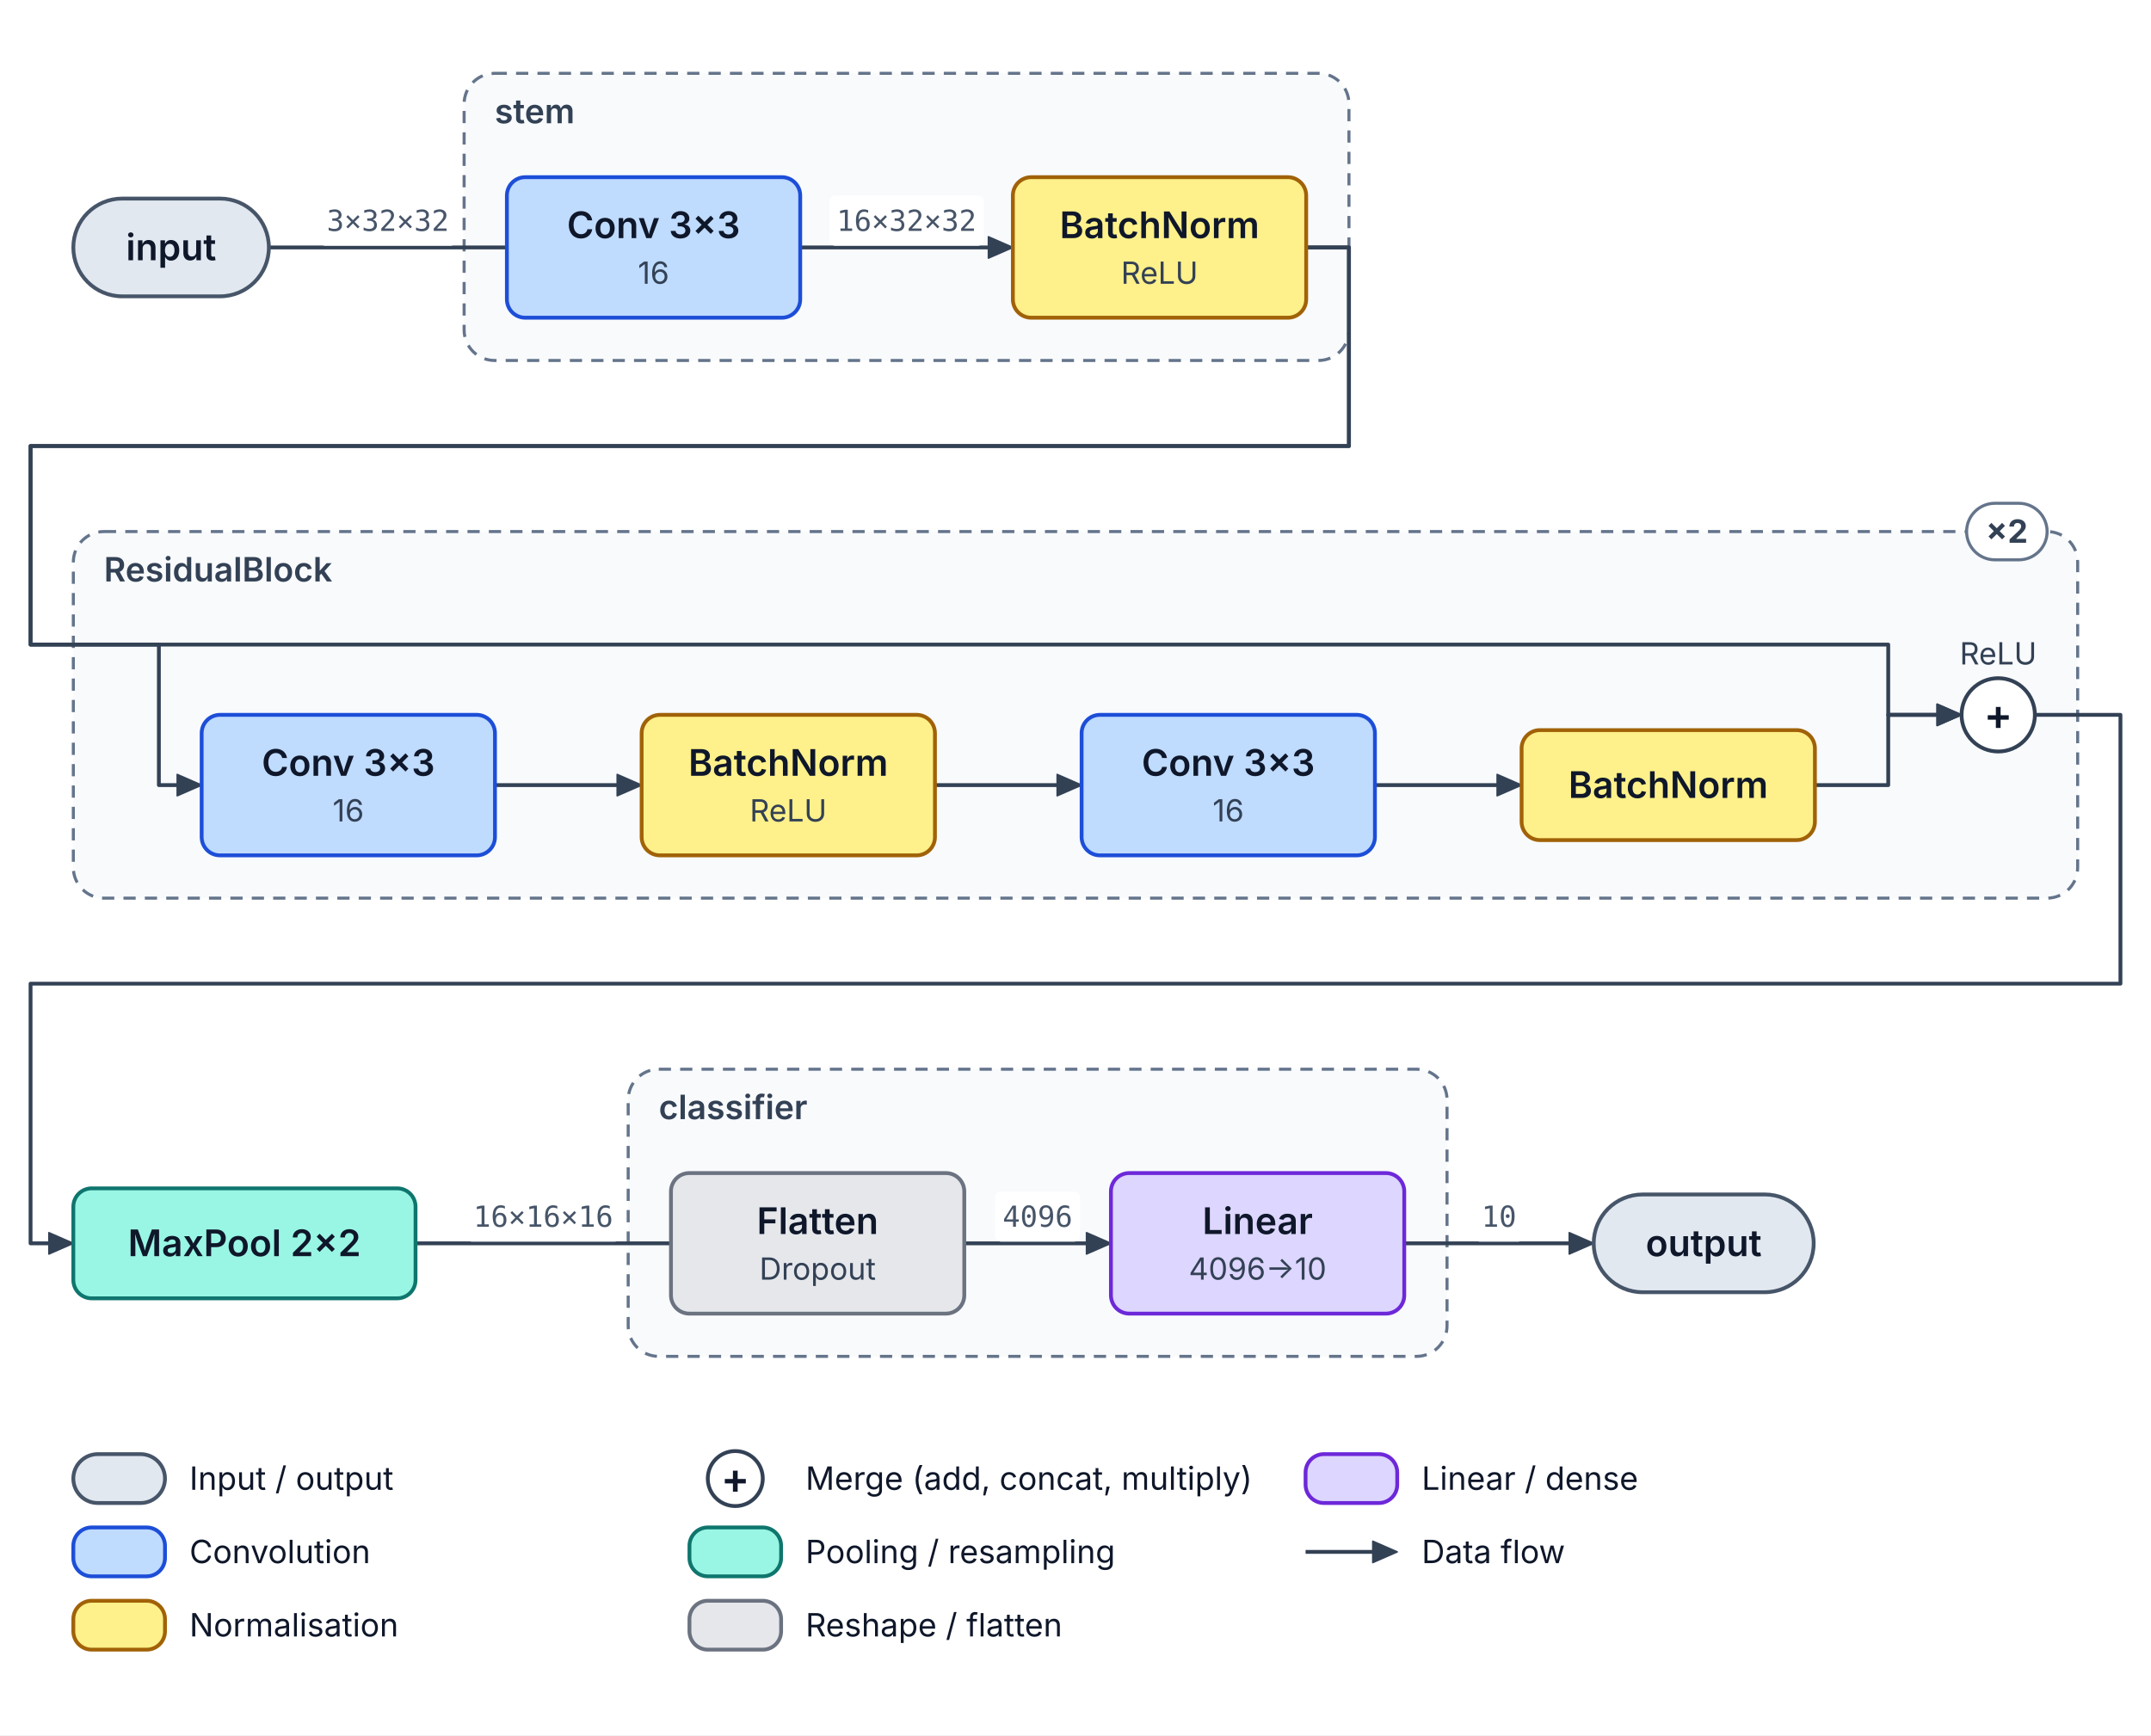
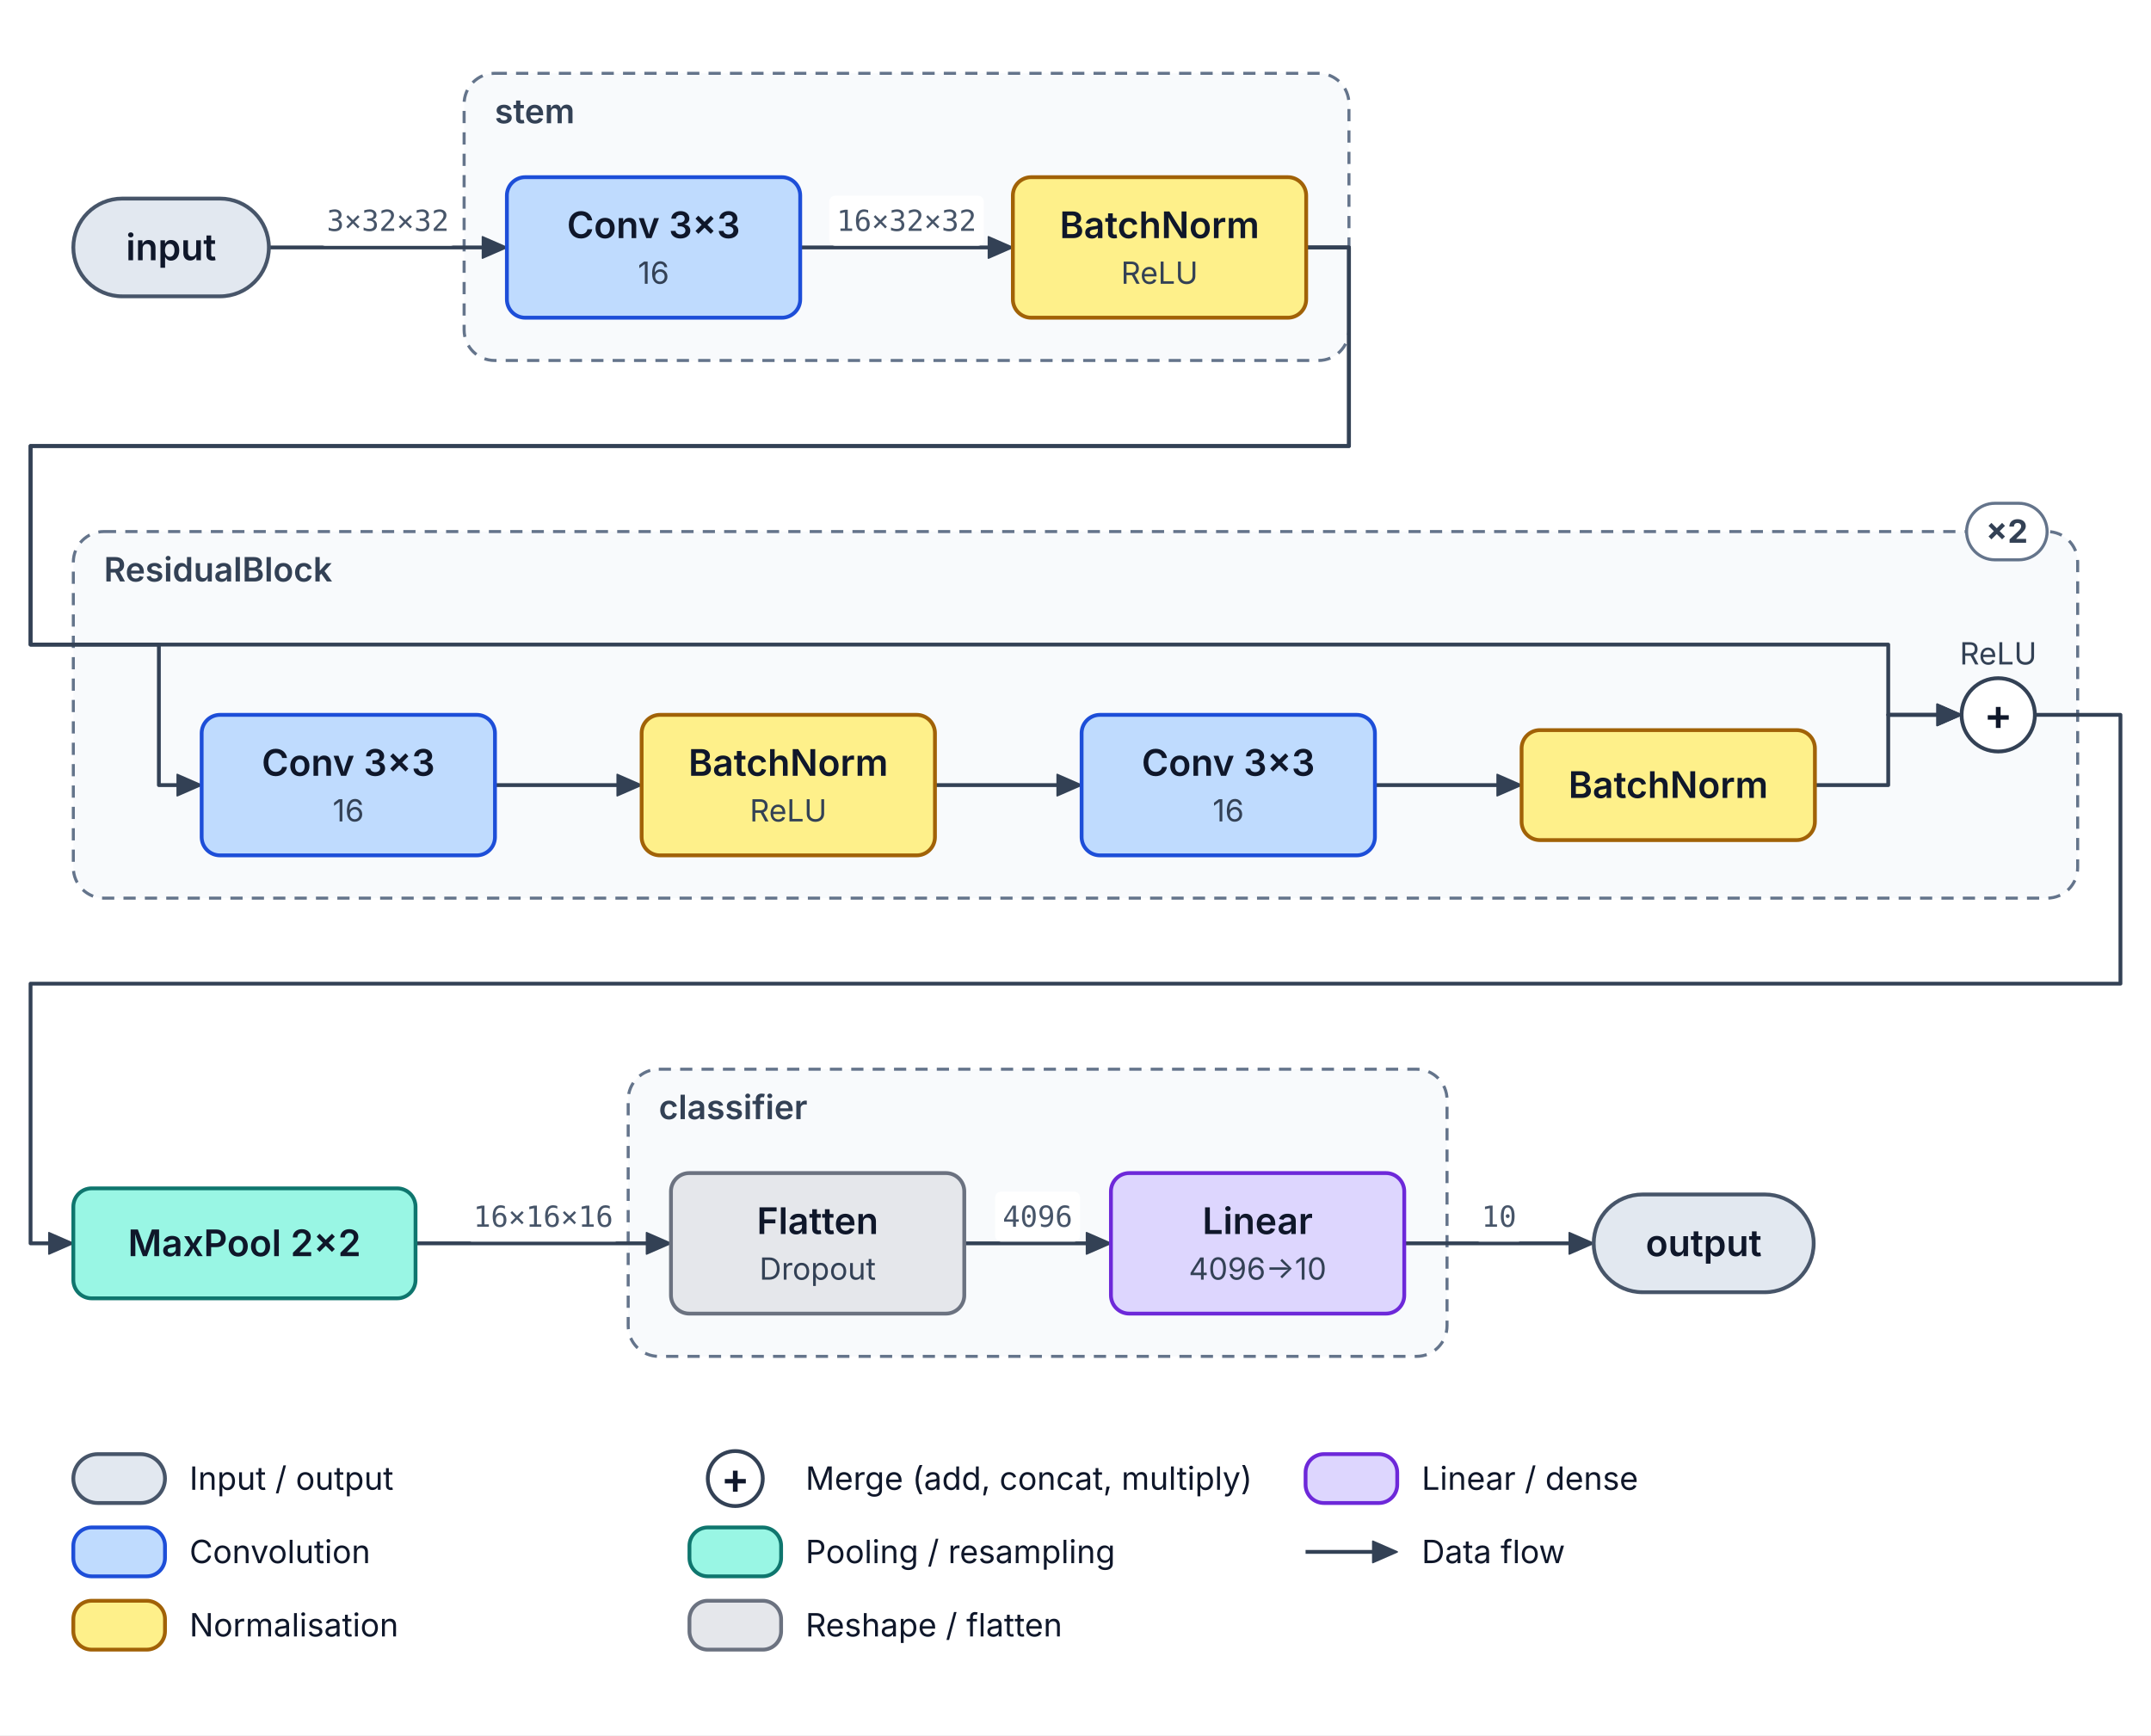
<svg xmlns="http://www.w3.org/2000/svg" width="704" height="568" viewBox="0 0 704 568" role="img">
  <rect x="0" y="0" width="704" height="568" fill="#ffffff" />
  <g class="tg-groups">
    <g class="tg-group" data-id="stem">
      <rect x="151.9" y="24" width="289.6" height="94" rx="10" fill="#f8fafc" stroke="#64748b" stroke-width="1" stroke-linejoin="round" stroke-dasharray="4 3" />
      <text x="161.9" y="40.35" font-family="'Inter', 'Helvetica Neue', 'Helvetica', 'Arial', 'DejaVu Sans', sans-serif" font-size="11" font-weight="600" fill="#334155">stem</text>
    </g>
    <g class="tg-group" data-id="blocks.0">
      <rect x="24" y="174" width="656" height="120" rx="10" fill="#f8fafc" stroke="#64748b" stroke-width="1" stroke-linejoin="round" stroke-dasharray="4 3" />
      <text x="34" y="190.35" font-family="'Inter', 'Helvetica Neue', 'Helvetica', 'Arial', 'DejaVu Sans', sans-serif" font-size="11" font-weight="600" fill="#334155">ResidualBlock</text>
      <rect x="643.65" y="164.75" width="26.35" height="18.5" rx="9.25" fill="#ffffff" stroke="#64748b" stroke-width="1" stroke-linejoin="round" />
      <text x="656.82" y="177.68" font-family="'Inter', 'Helvetica Neue', 'Helvetica', 'Arial', 'DejaVu Sans', sans-serif" font-size="10.5" font-weight="700" text-anchor="middle" fill="#334155">×2</text>
    </g>
    <g class="tg-group" data-id="classifier">
      <rect x="205.6" y="350" width="268" height="94" rx="10" fill="#f8fafc" stroke="#64748b" stroke-width="1" stroke-linejoin="round" stroke-dasharray="4 3" />
      <text x="215.6" y="366.35" font-family="'Inter', 'Helvetica Neue', 'Helvetica', 'Arial', 'DejaVu Sans', sans-serif" font-size="11" font-weight="600" fill="#334155">classifier</text>
    </g>
  </g>
  <g class="tg-edges">
    <g class="tg-edge tg-edge-data">
      <polyline points="261.9,81 324.3,81" fill="none" stroke="#334155" stroke-width="1.25" stroke-linejoin="round" />
      <polygon points="331.5,81 323.5,84.5 323.5,77.5" fill="#334155" stroke="#334155" stroke-width="0.5" stroke-linejoin="round" />
    </g>
    <g class="tg-edge tg-edge-data">
      <polyline points="162,257 202.8,257" fill="none" stroke="#334155" stroke-width="1.25" stroke-linejoin="round" />
      <polygon points="210,257 202,260.5 202,253.5" fill="#334155" stroke="#334155" stroke-width="0.5" stroke-linejoin="round" />
    </g>
    <g class="tg-edge tg-edge-data">
      <polyline points="306,257 346.8,257" fill="none" stroke="#334155" stroke-width="1.25" stroke-linejoin="round" />
      <polygon points="354,257 346,260.5 346,253.5" fill="#334155" stroke="#334155" stroke-width="0.5" stroke-linejoin="round" />
    </g>
    <g class="tg-edge tg-edge-data">
      <polyline points="450,257 490.8,257" fill="none" stroke="#334155" stroke-width="1.25" stroke-linejoin="round" />
      <polygon points="498,257 490,260.5 490,253.5" fill="#334155" stroke="#334155" stroke-width="0.5" stroke-linejoin="round" />
    </g>
    <g class="tg-edge tg-edge-data">
      <polyline points="594,257 618,257 618,234 634.8,234" fill="none" stroke="#334155" stroke-width="1.25" stroke-linejoin="round" />
      <polygon points="642,234 634,237.5 634,230.5" fill="#334155" stroke="#334155" stroke-width="0.5" stroke-linejoin="round" />
    </g>
    <g class="tg-edge tg-edge-data">
      <polyline points="315.6,407 356.4,407" fill="none" stroke="#334155" stroke-width="1.25" stroke-linejoin="round" />
      <polygon points="363.6,407 355.6,410.5 355.6,403.5" fill="#334155" stroke="#334155" stroke-width="0.5" stroke-linejoin="round" />
    </g>
    <g class="tg-edge tg-edge-data">
-       <polyline points="88,81 165.9,81 165.9,81" fill="none" stroke="#334155" stroke-width="1.25" stroke-linejoin="round" />
-       <polygon points="165.9,81 165.9,81 165.9,81" fill="#334155" stroke="#334155" stroke-width="0.5" stroke-linejoin="round" />
+       <polyline points="88,81 158.7,81" fill="none" stroke="#334155" stroke-width="1.25" stroke-linejoin="round" />
+       <polygon points="165.9,81 157.9,84.5 157.9,77.5" fill="#334155" stroke="#334155" stroke-width="0.5" stroke-linejoin="round" />
    </g>
    <g class="tg-edge tg-edge-data">
-       <polyline points="427.5,81 427.5,81 441.5,81 441.5,146 10,146 10,211 52,211 52,257 58.8,257" fill="none" stroke="#334155" stroke-width="1.25" stroke-linejoin="round" />
+       <polyline points="427.5,81 441.5,81 441.5,146 10,146 10,211 52,211 52,257 58.8,257" fill="none" stroke="#334155" stroke-width="1.25" stroke-linejoin="round" />
      <polygon points="66,257 58,260.5 58,253.5" fill="#334155" stroke="#334155" stroke-width="0.5" stroke-linejoin="round" />
    </g>
    <g class="tg-edge tg-edge-data">
-       <polyline points="427.5,81 427.5,81 441.5,81 441.5,146 10,146 10,211 618,211 618,234 634.8,234" fill="none" stroke="#334155" stroke-width="1.25" stroke-linejoin="round" />
+       <polyline points="427.5,81 441.5,81 441.5,146 10,146 10,211 618,211 618,234 634.8,234" fill="none" stroke="#334155" stroke-width="1.25" stroke-linejoin="round" />
      <polygon points="642,234 634,237.5 634,230.5" fill="#334155" stroke="#334155" stroke-width="0.5" stroke-linejoin="round" />
    </g>
    <g class="tg-edge tg-edge-data">
-       <polyline points="666,234 666,234 694,234 694,322 10,322 10,407 16.8,407" fill="none" stroke="#334155" stroke-width="1.25" stroke-linejoin="round" />
+       <polyline points="666,234 694,234 694,322 10,322 10,407 16.8,407" fill="none" stroke="#334155" stroke-width="1.25" stroke-linejoin="round" />
      <polygon points="24,407 16,410.5 16,403.5" fill="#334155" stroke="#334155" stroke-width="0.5" stroke-linejoin="round" />
    </g>
    <g class="tg-edge tg-edge-data">
-       <polyline points="136,407 219.6,407 219.6,407" fill="none" stroke="#334155" stroke-width="1.25" stroke-linejoin="round" />
-       <polygon points="219.6,407 219.6,407 219.6,407" fill="#334155" stroke="#334155" stroke-width="0.5" stroke-linejoin="round" />
+       <polyline points="136,407 212.4,407" fill="none" stroke="#334155" stroke-width="1.25" stroke-linejoin="round" />
+       <polygon points="219.6,407 211.6,410.5 211.6,403.5" fill="#334155" stroke="#334155" stroke-width="0.5" stroke-linejoin="round" />
    </g>
    <g class="tg-edge tg-edge-data">
-       <polyline points="459.6,407 459.6,407 514.4,407" fill="none" stroke="#334155" stroke-width="1.25" stroke-linejoin="round" />
+       <polyline points="459.6,407 514.4,407" fill="none" stroke="#334155" stroke-width="1.25" stroke-linejoin="round" />
      <polygon points="521.6,407 513.6,410.5 513.6,403.5" fill="#334155" stroke="#334155" stroke-width="0.5" stroke-linejoin="round" />
    </g>
    <g class="tg-edge tg-edge-data">
      <polyline points="427.3,508 450.1,508" fill="none" stroke="#334155" stroke-width="1.25" stroke-linejoin="round" />
      <polygon points="457.3,508 449.3,511.5 449.3,504.5" fill="#334155" stroke="#334155" stroke-width="0.5" stroke-linejoin="round" />
    </g>
  </g>
  <g class="tg-nodes">
    <g class="tg-node tg-io" data-id="n0">
      <rect x="24" y="65" width="64" height="32" rx="16" fill="#e2e8f0" stroke="#475569" stroke-width="1.25" stroke-linejoin="round" />
      <text x="56" y="85.2" font-family="'Inter', 'Helvetica Neue', 'Helvetica', 'Arial', 'DejaVu Sans', sans-serif" font-size="12" font-weight="600" text-anchor="middle" fill="#0f172a">input</text>
    </g>
    <g class="tg-node tg-conv" data-id="n1">
      <rect x="165.9" y="58" width="96" height="46" rx="6" fill="#bfdbfe" stroke="#1d4ed8" stroke-width="1.25" stroke-linejoin="round" />
      <text x="213.9" y="77.95" font-family="'Inter', 'Helvetica Neue', 'Helvetica', 'Arial', 'DejaVu Sans', sans-serif" font-size="12" font-weight="600" text-anchor="middle" fill="#0f172a">Conv 3×3</text>
      <text x="213.9" y="92.9" font-family="'Inter', 'Helvetica Neue', 'Helvetica', 'Arial', 'DejaVu Sans', sans-serif" font-size="10" text-anchor="middle" fill="#334155">16</text>
    </g>
    <g class="tg-node tg-norm" data-id="n2">
      <rect x="331.5" y="58" width="96" height="46" rx="6" fill="#fef08a" stroke="#a16207" stroke-width="1.25" stroke-linejoin="round" />
      <text x="379.5" y="77.95" font-family="'Inter', 'Helvetica Neue', 'Helvetica', 'Arial', 'DejaVu Sans', sans-serif" font-size="12" font-weight="600" text-anchor="middle" fill="#0f172a">BatchNorm</text>
      <text x="379.5" y="92.9" font-family="'Inter', 'Helvetica Neue', 'Helvetica', 'Arial', 'DejaVu Sans', sans-serif" font-size="10" text-anchor="middle" fill="#334155">ReLU</text>
    </g>
    <g class="tg-node tg-conv" data-id="n4">
      <rect x="66" y="234" width="96" height="46" rx="6" fill="#bfdbfe" stroke="#1d4ed8" stroke-width="1.25" stroke-linejoin="round" />
      <text x="114" y="253.95" font-family="'Inter', 'Helvetica Neue', 'Helvetica', 'Arial', 'DejaVu Sans', sans-serif" font-size="12" font-weight="600" text-anchor="middle" fill="#0f172a">Conv 3×3</text>
      <text x="114" y="268.9" font-family="'Inter', 'Helvetica Neue', 'Helvetica', 'Arial', 'DejaVu Sans', sans-serif" font-size="10" text-anchor="middle" fill="#334155">16</text>
    </g>
    <g class="tg-node tg-norm" data-id="n5">
      <rect x="210" y="234" width="96" height="46" rx="6" fill="#fef08a" stroke="#a16207" stroke-width="1.25" stroke-linejoin="round" />
      <text x="258" y="253.95" font-family="'Inter', 'Helvetica Neue', 'Helvetica', 'Arial', 'DejaVu Sans', sans-serif" font-size="12" font-weight="600" text-anchor="middle" fill="#0f172a">BatchNorm</text>
      <text x="258" y="268.9" font-family="'Inter', 'Helvetica Neue', 'Helvetica', 'Arial', 'DejaVu Sans', sans-serif" font-size="10" text-anchor="middle" fill="#334155">ReLU</text>
    </g>
    <g class="tg-node tg-conv" data-id="n7">
      <rect x="354" y="234" width="96" height="46" rx="6" fill="#bfdbfe" stroke="#1d4ed8" stroke-width="1.25" stroke-linejoin="round" />
      <text x="402" y="253.95" font-family="'Inter', 'Helvetica Neue', 'Helvetica', 'Arial', 'DejaVu Sans', sans-serif" font-size="12" font-weight="600" text-anchor="middle" fill="#0f172a">Conv 3×3</text>
      <text x="402" y="268.9" font-family="'Inter', 'Helvetica Neue', 'Helvetica', 'Arial', 'DejaVu Sans', sans-serif" font-size="10" text-anchor="middle" fill="#334155">16</text>
    </g>
    <g class="tg-node tg-norm" data-id="n8">
      <rect x="498" y="239" width="96" height="36" rx="6" fill="#fef08a" stroke="#a16207" stroke-width="1.25" stroke-linejoin="round" />
      <text x="546" y="261.2" font-family="'Inter', 'Helvetica Neue', 'Helvetica', 'Arial', 'DejaVu Sans', sans-serif" font-size="12" font-weight="600" text-anchor="middle" fill="#0f172a">BatchNorm</text>
    </g>
    <g class="tg-node tg-merge" data-id="n9">
      <circle cx="654" cy="234" r="12" fill="#ffffff" stroke="#334155" stroke-width="1.25" stroke-linejoin="round" />
      <text x="654" y="238.9" font-family="'Inter', 'Helvetica Neue', 'Helvetica', 'Arial', 'DejaVu Sans', sans-serif" font-size="14" font-weight="600" text-anchor="middle" fill="#0f172a">+</text>
      <text x="654" y="217.5" font-family="'Inter', 'Helvetica Neue', 'Helvetica', 'Arial', 'DejaVu Sans', sans-serif" font-size="10" text-anchor="middle" fill="#334155">ReLU</text>
    </g>
    <g class="tg-node tg-resample" data-id="n18">
      <rect x="24" y="389" width="112" height="36" rx="6" fill="#99f6e4" stroke="#0f766e" stroke-width="1.25" stroke-linejoin="round" />
      <text x="80" y="411.2" font-family="'Inter', 'Helvetica Neue', 'Helvetica', 'Arial', 'DejaVu Sans', sans-serif" font-size="12" font-weight="600" text-anchor="middle" fill="#0f172a">MaxPool 2×2</text>
    </g>
    <g class="tg-node tg-reshape" data-id="n19">
      <rect x="219.6" y="384" width="96" height="46" rx="6" fill="#e5e7eb" stroke="#6b7280" stroke-width="1.25" stroke-linejoin="round" />
      <text x="267.6" y="403.95" font-family="'Inter', 'Helvetica Neue', 'Helvetica', 'Arial', 'DejaVu Sans', sans-serif" font-size="12" font-weight="600" text-anchor="middle" fill="#0f172a">Flatten</text>
      <text x="267.6" y="418.9" font-family="'Inter', 'Helvetica Neue', 'Helvetica', 'Arial', 'DejaVu Sans', sans-serif" font-size="10" text-anchor="middle" fill="#334155">Dropout</text>
    </g>
    <g class="tg-node tg-linear" data-id="n21">
      <rect x="363.6" y="384" width="96" height="46" rx="6" fill="#ddd6fe" stroke="#6d28d9" stroke-width="1.25" stroke-linejoin="round" />
      <text x="411.6" y="403.95" font-family="'Inter', 'Helvetica Neue', 'Helvetica', 'Arial', 'DejaVu Sans', sans-serif" font-size="12" font-weight="600" text-anchor="middle" fill="#0f172a">Linear</text>
      <text x="411.6" y="418.9" font-family="'Inter', 'Helvetica Neue', 'Helvetica', 'Arial', 'DejaVu Sans', sans-serif" font-size="10" text-anchor="middle" fill="#334155">4096→10</text>
    </g>
    <g class="tg-node tg-io" data-id="n22">
      <rect x="521.6" y="391" width="72" height="32" rx="16" fill="#e2e8f0" stroke="#475569" stroke-width="1.25" stroke-linejoin="round" />
      <text x="557.6" y="411.2" font-family="'Inter', 'Helvetica Neue', 'Helvetica', 'Arial', 'DejaVu Sans', sans-serif" font-size="12" font-weight="600" text-anchor="middle" fill="#0f172a">output</text>
    </g>
    <g class="tg-node tg-io" data-id="legend:0:io">
      <rect x="24" y="476" width="30" height="16" rx="8" fill="#e2e8f0" stroke="#475569" stroke-width="1.25" stroke-linejoin="round" />
    </g>
    <g class="tg-node tg-conv" data-id="legend:1:conv">
      <rect x="24" y="500" width="30" height="16" rx="6" fill="#bfdbfe" stroke="#1d4ed8" stroke-width="1.25" stroke-linejoin="round" />
    </g>
    <g class="tg-node tg-norm" data-id="legend:2:norm">
      <rect x="24" y="524" width="30" height="16" rx="6" fill="#fef08a" stroke="#a16207" stroke-width="1.25" stroke-linejoin="round" />
    </g>
    <g class="tg-node tg-merge" data-id="legend:3:merge">
      <circle cx="240.65" cy="484" r="9" fill="#ffffff" stroke="#334155" stroke-width="1.25" stroke-linejoin="round" />
      <text x="240.65" y="488.9" font-family="'Inter', 'Helvetica Neue', 'Helvetica', 'Arial', 'DejaVu Sans', sans-serif" font-size="14" font-weight="600" text-anchor="middle" fill="#0f172a">+</text>
    </g>
    <g class="tg-node tg-resample" data-id="legend:4:resample">
      <rect x="225.65" y="500" width="30" height="16" rx="6" fill="#99f6e4" stroke="#0f766e" stroke-width="1.25" stroke-linejoin="round" />
    </g>
    <g class="tg-node tg-reshape" data-id="legend:5:reshape">
      <rect x="225.65" y="524" width="30" height="16" rx="6" fill="#e5e7eb" stroke="#6b7280" stroke-width="1.25" stroke-linejoin="round" />
    </g>
    <g class="tg-node tg-linear" data-id="legend:6:linear">
      <rect x="427.3" y="476" width="30" height="16" rx="6" fill="#ddd6fe" stroke="#6d28d9" stroke-width="1.25" stroke-linejoin="round" />
    </g>
  </g>
  <g class="tg-labels">
    <rect x="271.4" y="64.05" width="50.6" height="16.4" rx="2" fill="#ffffff" />
    <text x="296.7" y="75.58" font-family="'JetBrains Mono', 'SF Mono', 'Menlo', 'Consolas', 'DejaVu Sans Mono', monospace" font-size="9.5" text-anchor="middle" fill="#475569">16×32×32</text>
    <rect x="325.7" y="390.05" width="27.8" height="16.4" rx="2" fill="#ffffff" />
    <text x="339.6" y="401.57" font-family="'JetBrains Mono', 'SF Mono', 'Menlo', 'Consolas', 'DejaVu Sans Mono', monospace" font-size="9.5" text-anchor="middle" fill="#475569">4096</text>
    <rect x="104.5" y="64.05" width="44.9" height="16.4" rx="2" fill="#ffffff" />
    <text x="126.95" y="75.58" font-family="'JetBrains Mono', 'SF Mono', 'Menlo', 'Consolas', 'DejaVu Sans Mono', monospace" font-size="9.5" text-anchor="middle" fill="#475569">3×32×32</text>
    <rect x="152.5" y="390.05" width="50.6" height="16.4" rx="2" fill="#ffffff" />
    <text x="177.8" y="401.57" font-family="'JetBrains Mono', 'SF Mono', 'Menlo', 'Consolas', 'DejaVu Sans Mono', monospace" font-size="9.5" text-anchor="middle" fill="#475569">16×16×16</text>
    <rect x="482.4" y="390.05" width="16.4" height="16.4" rx="2" fill="#ffffff" />
    <text x="490.6" y="401.57" font-family="'JetBrains Mono', 'SF Mono', 'Menlo', 'Consolas', 'DejaVu Sans Mono', monospace" font-size="9.5" text-anchor="middle" fill="#475569">10</text>
    <text x="62" y="487.68" font-family="'Inter', 'Helvetica Neue', 'Helvetica', 'Arial', 'DejaVu Sans', sans-serif" font-size="10.5" fill="#0f172a">Input / output</text>
    <text x="62" y="511.68" font-family="'Inter', 'Helvetica Neue', 'Helvetica', 'Arial', 'DejaVu Sans', sans-serif" font-size="10.5" fill="#0f172a">Convolution</text>
    <text x="62" y="535.67" font-family="'Inter', 'Helvetica Neue', 'Helvetica', 'Arial', 'DejaVu Sans', sans-serif" font-size="10.5" fill="#0f172a">Normalisation</text>
    <text x="263.65" y="487.68" font-family="'Inter', 'Helvetica Neue', 'Helvetica', 'Arial', 'DejaVu Sans', sans-serif" font-size="10.5" fill="#0f172a">Merge (add, concat, multiply)</text>
    <text x="263.65" y="511.68" font-family="'Inter', 'Helvetica Neue', 'Helvetica', 'Arial', 'DejaVu Sans', sans-serif" font-size="10.5" fill="#0f172a">Pooling / resampling</text>
    <text x="263.65" y="535.67" font-family="'Inter', 'Helvetica Neue', 'Helvetica', 'Arial', 'DejaVu Sans', sans-serif" font-size="10.5" fill="#0f172a">Reshape / flatten</text>
    <text x="465.3" y="487.68" font-family="'Inter', 'Helvetica Neue', 'Helvetica', 'Arial', 'DejaVu Sans', sans-serif" font-size="10.5" fill="#0f172a">Linear / dense</text>
    <text x="465.3" y="511.68" font-family="'Inter', 'Helvetica Neue', 'Helvetica', 'Arial', 'DejaVu Sans', sans-serif" font-size="10.5" fill="#0f172a">Data flow</text>
  </g>
</svg>
